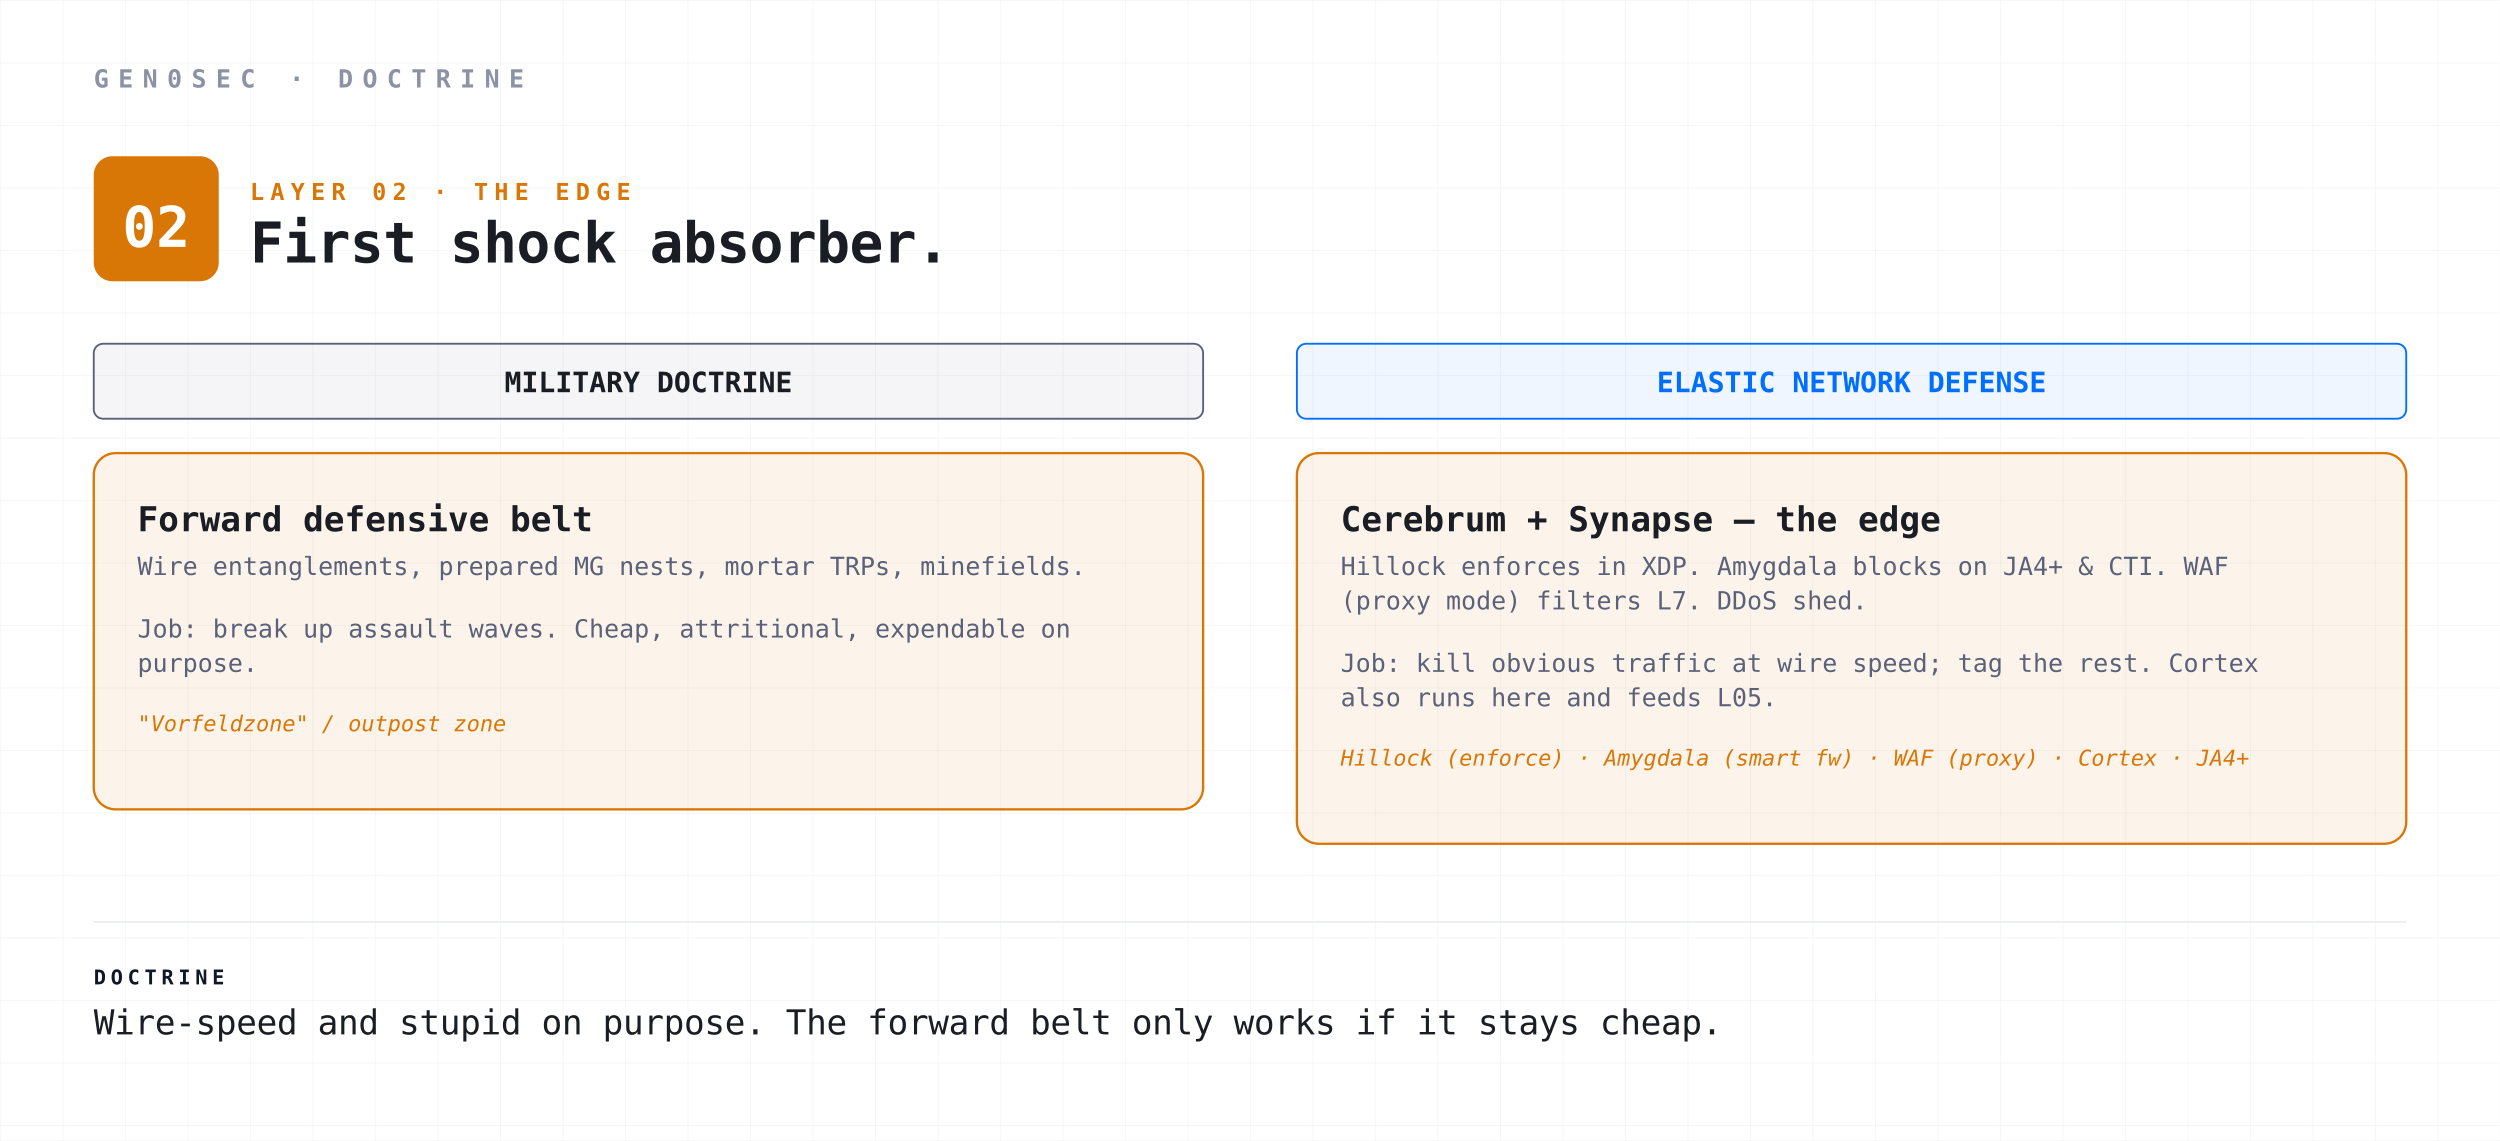
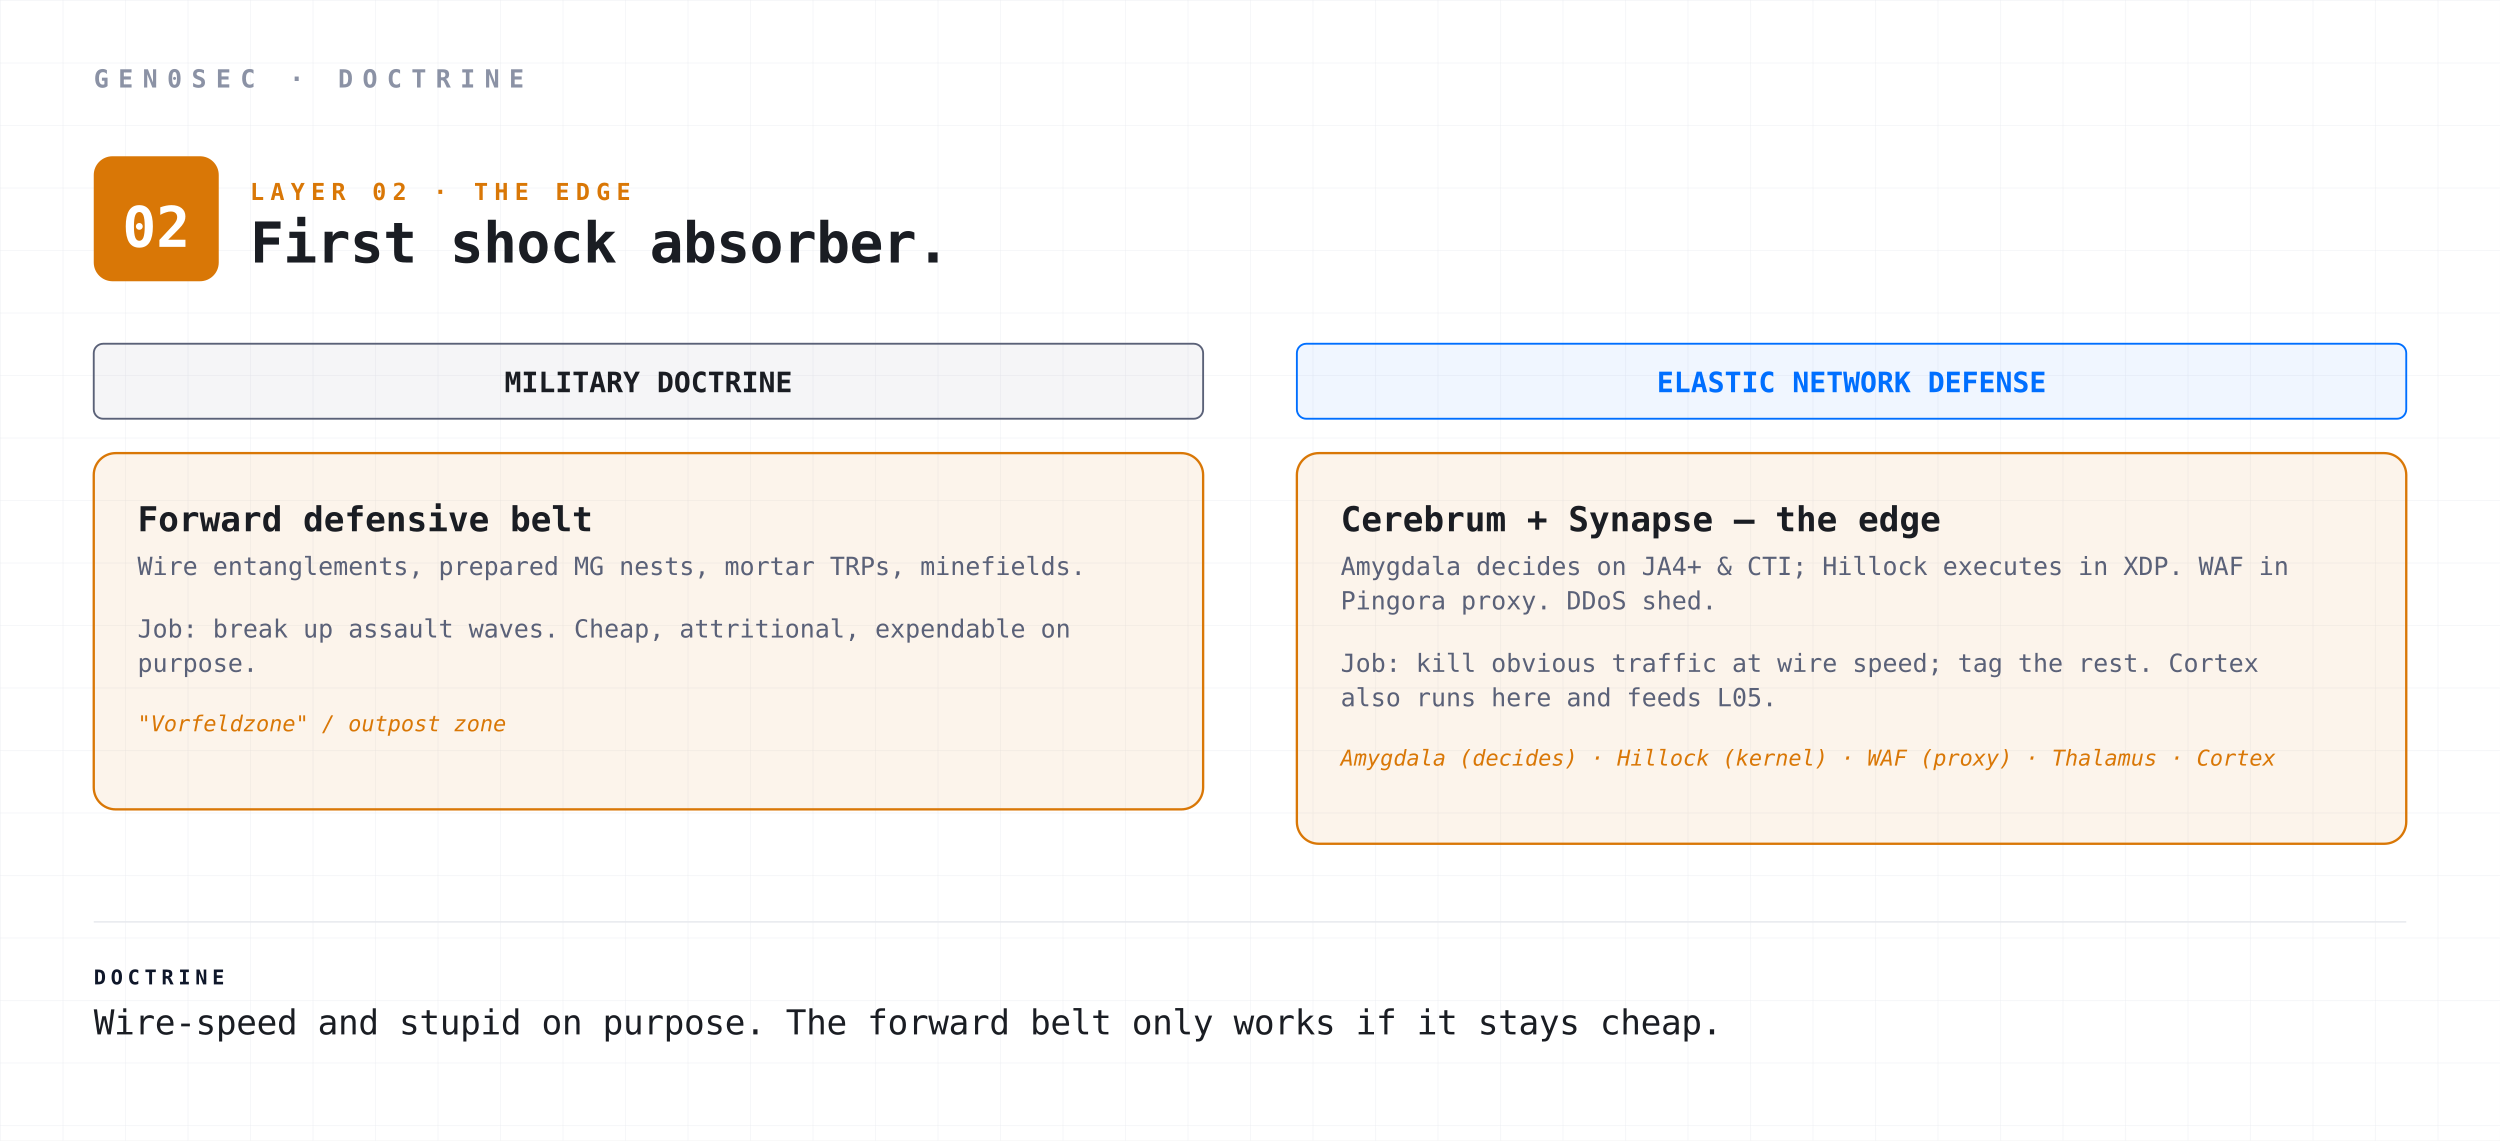
<svg xmlns="http://www.w3.org/2000/svg" viewBox="0 0 1600 730" font-family="'JetBrains Mono', ui-monospace, monospace">
  <style>text { font-family: 'JetBrains Mono', ui-monospace, 'SFMono-Regular', Menlo, Consolas, monospace; }</style>
  <defs>
    <pattern id="grid" width="40" height="40" patternUnits="userSpaceOnUse">
      <path d="M 40 0 L 0 0 0 40" fill="none" stroke="#e8eaef" stroke-width="0.5" />
    </pattern>
  </defs>
  <rect width="1600" height="730" fill="#ffffff" />
  <rect width="1600" height="730" fill="url(#grid)" />
  <text x="60" y="56" fill="#8b92a5" font-size="16" letter-spacing="6" font-family="Orbitron, 'JetBrains Mono', monospace" font-weight="600">GEN0SEC · DOCTRINE</text>
  <rect x="60" y="100" width="80" height="80" rx="12" fill="#d97706" />
  <text x="100" y="158" fill="#ffffff" font-size="36" font-weight="700" text-anchor="middle">02</text>
  <text x="160" y="128" fill="#d97706" font-size="15" letter-spacing="4" font-weight="600">LAYER 02 · THE EDGE</text>
  <text x="160" y="168" fill="#1a1d23" font-size="36" font-weight="700" letter-spacing="-0.01em">First shock absorber.</text>
  <rect x="60" y="220" width="710" height="48" rx="6" fill="rgba(90,97,120,0.06)" stroke="#5a6178" stroke-width="1.2" />
  <text x="415" y="251" fill="#1a1d23" font-size="18" font-weight="700" text-anchor="middle">MILITARY DOCTRINE</text>
  <rect x="830" y="220" width="710" height="48" rx="6" fill="rgba(0,111,255,0.06)" stroke="#006fff" stroke-width="1.2" />
  <text x="1185" y="251" fill="#006fff" font-size="18" font-weight="700" text-anchor="middle">ELASTIC NETWORK DEFENSE</text>
  <rect x="60" y="290" width="710" height="228" rx="14" fill="rgba(217,119,6,0.08)" stroke="#d97706" stroke-width="1.5" />
  <text x="88" y="340" fill="#1a1d23" font-size="22" font-weight="700">Forward defensive belt</text>
  <text x="88" y="368" fill="#5a6178" font-size="16">Wire entanglements, prepared MG nests, mortar TRPs, minefields.</text>
  <text x="88" y="408" fill="#5a6178" font-size="16">Job: break up assault waves. Cheap, attritional, expendable on</text>
  <text x="88" y="430" fill="#5a6178" font-size="16">purpose.</text>
  <text x="88" y="468" fill="#d97706" font-size="14" font-style="italic">"Vorfeldzone" / outpost zone</text>
  <rect x="830" y="290" width="710" height="250" rx="14" fill="rgba(217,119,6,0.08)" stroke="#d97706" stroke-width="1.5" />
  <text x="858" y="340" fill="#1a1d23" font-size="22" font-weight="700">Cerebrum + Synapse — the edge</text>
-   <text x="858" y="368" fill="#5a6178" font-size="16">Hillock enforces in XDP. Amygdala blocks on JA4+ &amp; CTI. WAF</text>
-   <text x="858" y="390" fill="#5a6178" font-size="16">(proxy mode) filters L7. DDoS shed.</text>
+   <text x="858" y="368" fill="#5a6178" font-size="16">Amygdala decides on JA4+ &amp; CTI; Hillock executes in XDP. WAF in</text>
+   <text x="858" y="390" fill="#5a6178" font-size="16">Pingora proxy. DDoS shed.</text>
  <text x="858" y="430" fill="#5a6178" font-size="16">Job: kill obvious traffic at wire speed; tag the rest. Cortex</text>
  <text x="858" y="452" fill="#5a6178" font-size="16">also runs here and feeds L05.</text>
-   <text x="858" y="490" fill="#d97706" font-size="14" font-style="italic">Hillock (enforce) · Amygdala (smart fw) · WAF (proxy) · Cortex · JA4+</text>
+   <text x="858" y="490" fill="#d97706" font-size="14" font-style="italic">Amygdala (decides) · Hillock (kernel) · WAF (proxy) · Thalamus · Cortex</text>
  <line x1="60" y1="590" x2="1540" y2="590" stroke="#e8eaef" stroke-width="1" />
  <text x="60" y="630" fill="#0f172a" font-size="13" letter-spacing="3" font-weight="700">DOCTRINE</text>
  <text x="60" y="662" fill="#1a1d23" font-size="22" font-weight="500" letter-spacing="-0.01em">Wire-speed and stupid on purpose. The forward belt only works if it stays cheap.</text>
</svg>
